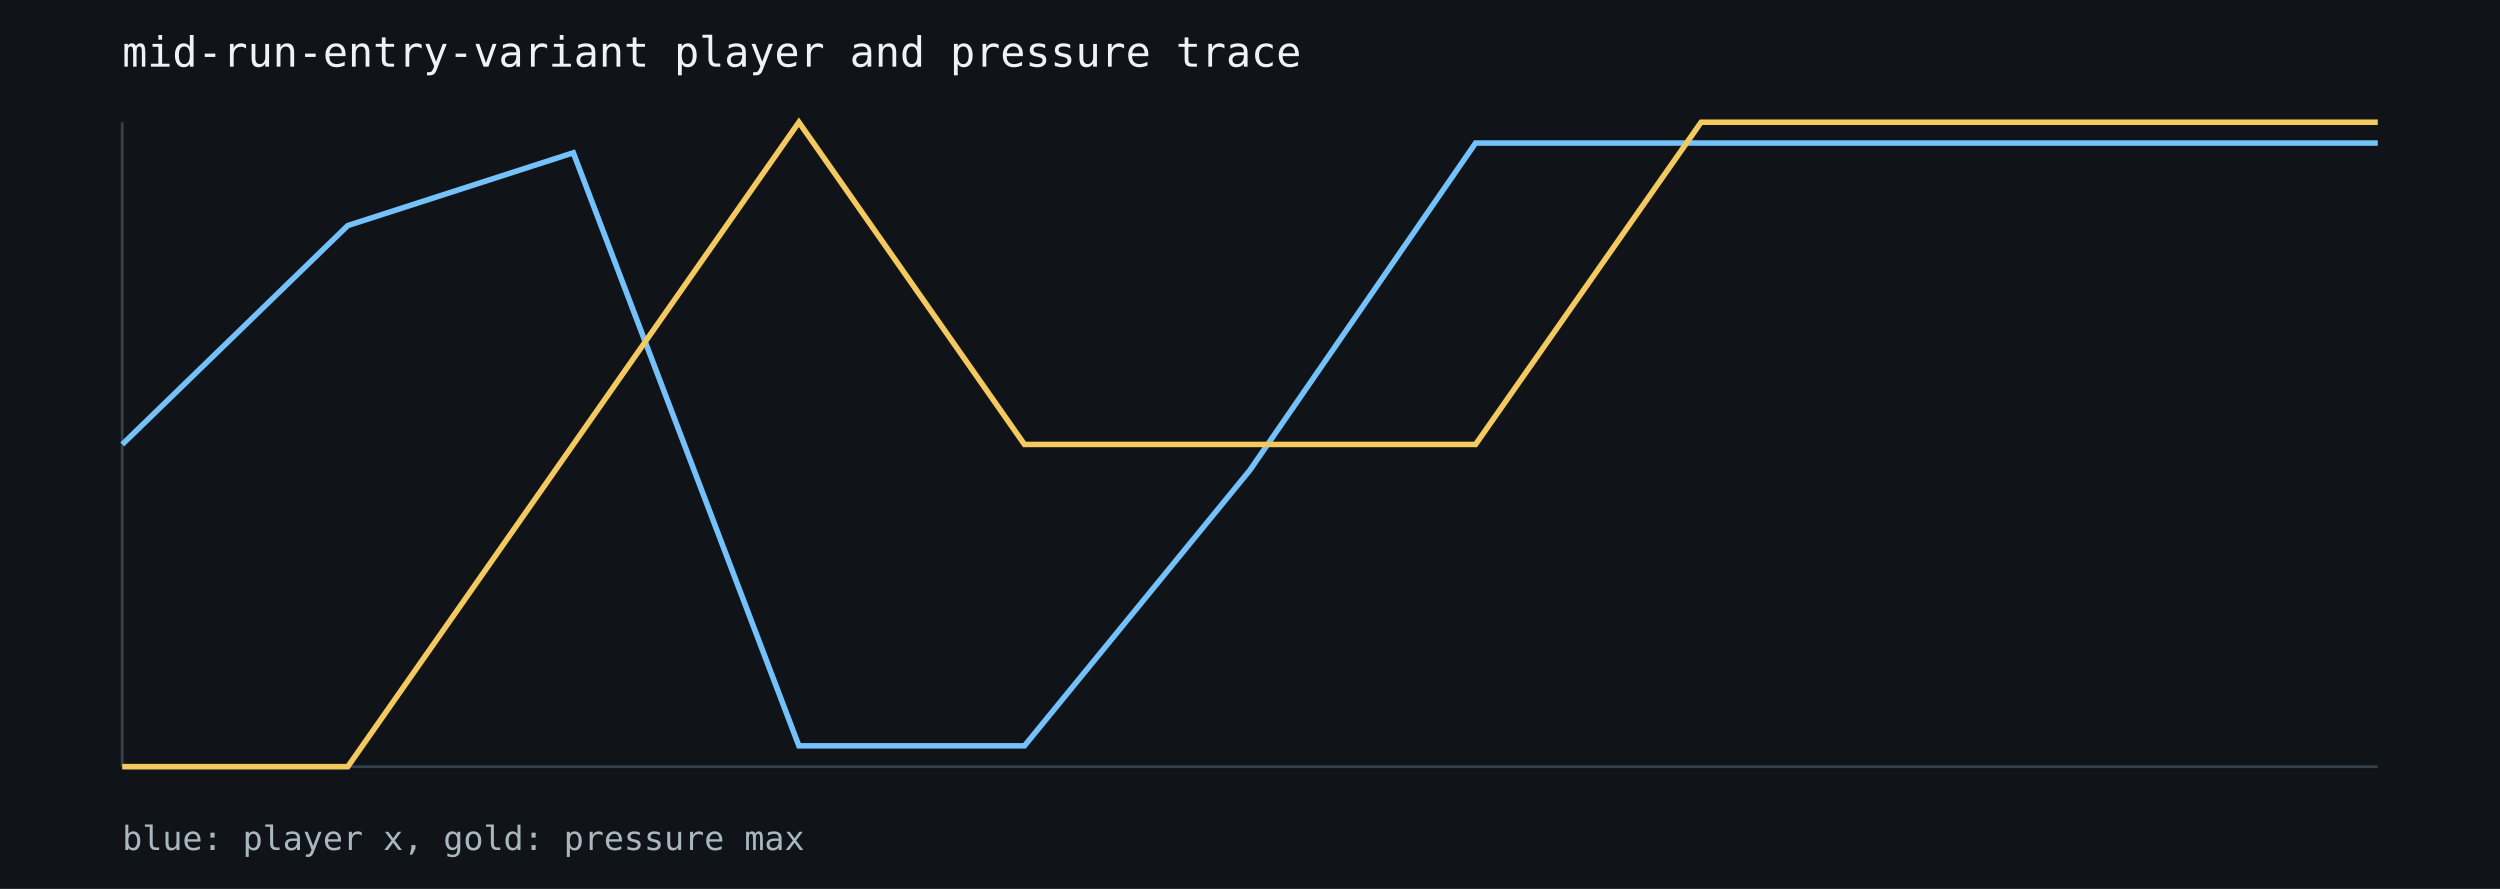
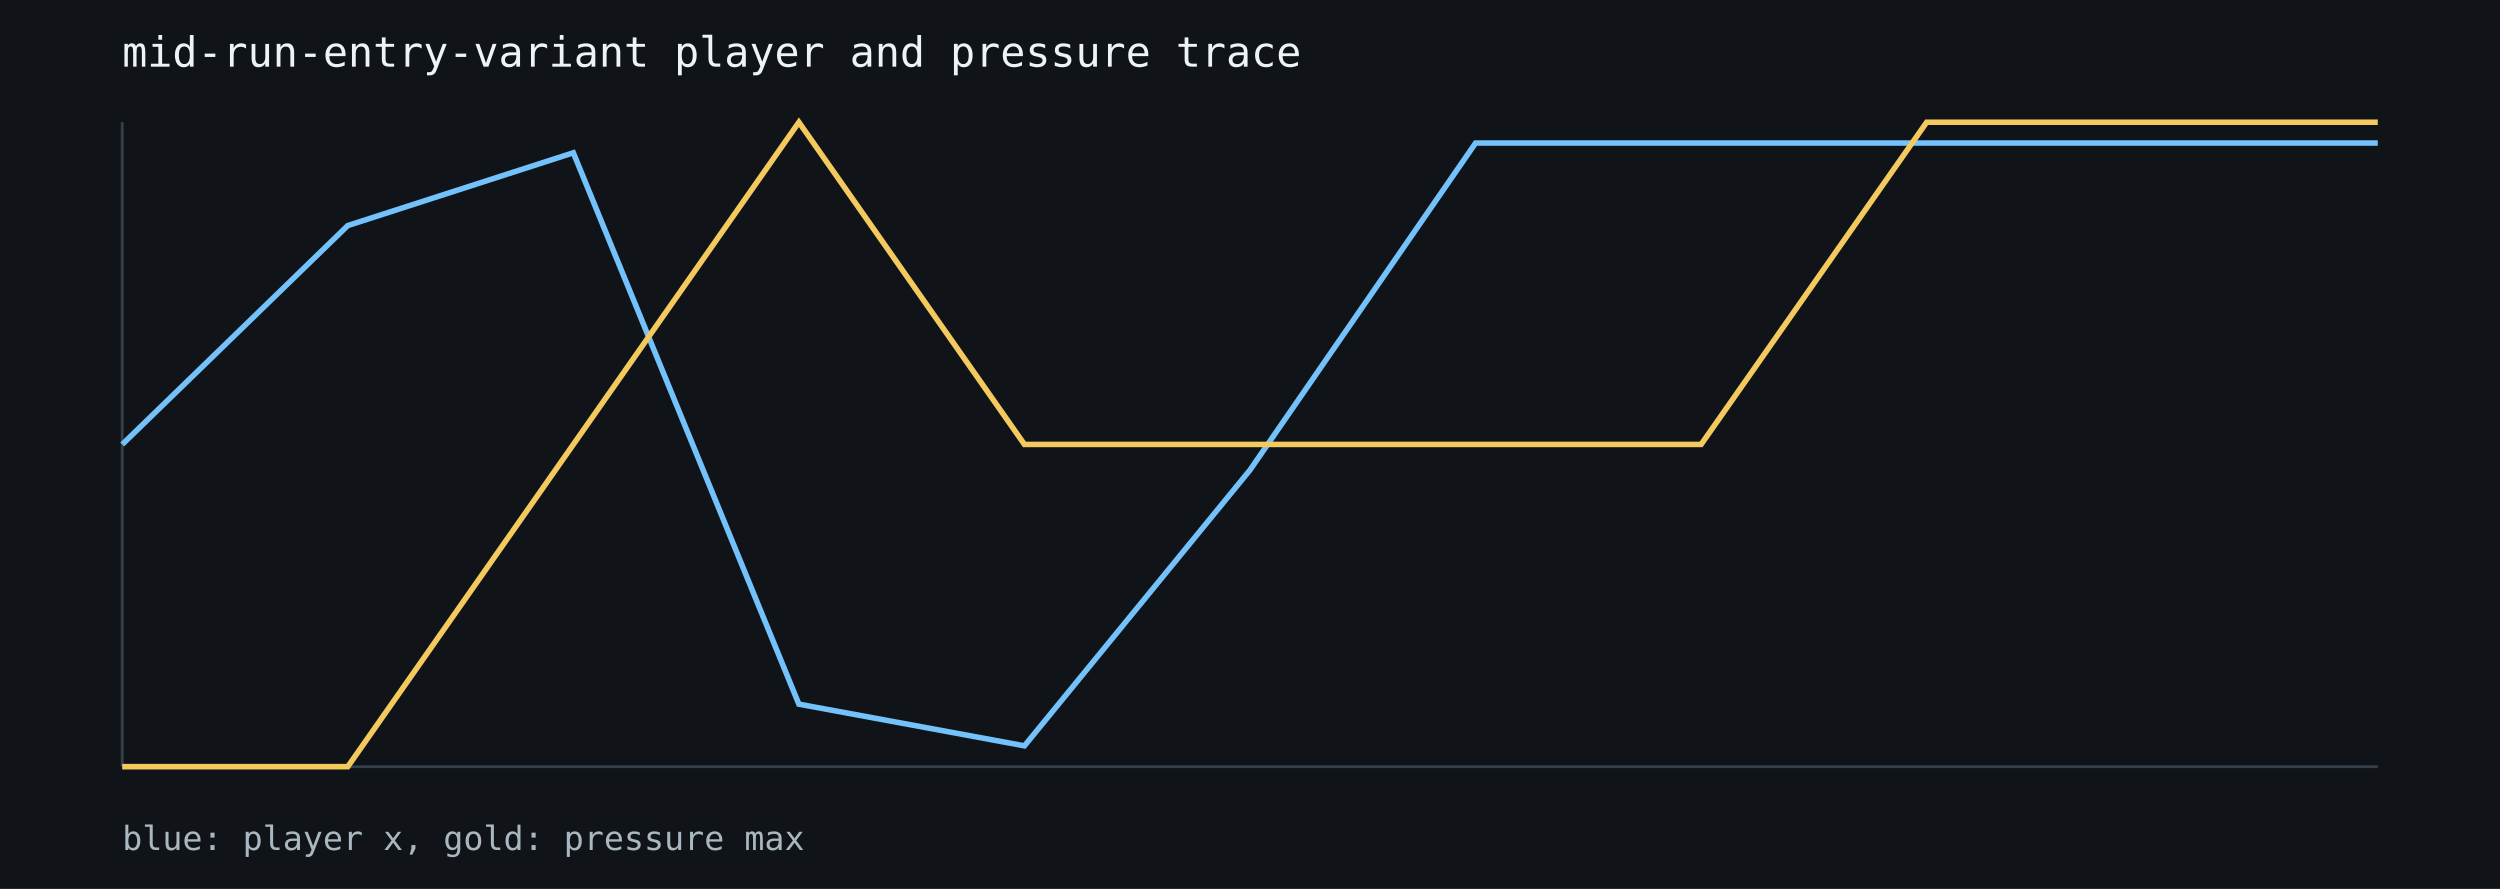
<svg xmlns="http://www.w3.org/2000/svg" width="900" height="320" viewBox="0 0 900 320">
  <rect width="100%" height="100%" fill="#101418" />
  <text x="44" y="24" fill="#eef3f6" font-family="monospace" font-size="15">mid-run-entry-variant player and pressure trace</text>
  <line x1="44" y1="276" x2="856" y2="276" stroke="#34404a" />
  <line x1="44" y1="44" x2="44" y2="276" stroke="#34404a" />
-   <path d="M44.0,160.0 L125.2,81.2 L206.4,55.0 L287.6,268.5 L368.8,268.5 L450.0,169.2 L531.2,51.5 L612.4,51.5 L693.6,51.5 L774.8,51.5 L856.0,51.5" fill="none" stroke="#73c2fb" stroke-width="2" />
-   <path d="M44.0,276.0 L125.2,276.0 L206.4,160.0 L287.6,44.0 L368.8,160.0 L450.0,160.0 L531.2,160.0 L612.4,44.0 L693.6,44.0 L774.8,44.0 L856.0,44.0" fill="none" stroke="#f4c95d" stroke-width="2" />
+   <path d="M44.0,160.0 L125.2,81.2 L206.4,55.0 L287.6,253.5 L368.8,268.5 L450.0,169.2 L531.2,51.5 L612.4,51.5 L693.6,51.5 L774.8,51.5 L856.0,51.5" fill="none" stroke="#73c2fb" stroke-width="2" />
+   <path d="M44.0,276.0 L125.2,276.0 L206.4,160.0 L287.6,44.0 L368.8,160.0 L450.0,160.0 L531.2,160.0 L612.4,160.0 L693.6,44.0 L774.8,44.0 L856.0,44.0" fill="none" stroke="#f4c95d" stroke-width="2" />
  <text x="44" y="306" fill="#a9b7c0" font-family="monospace" font-size="12">blue: player x, gold: pressure max</text>
</svg>
